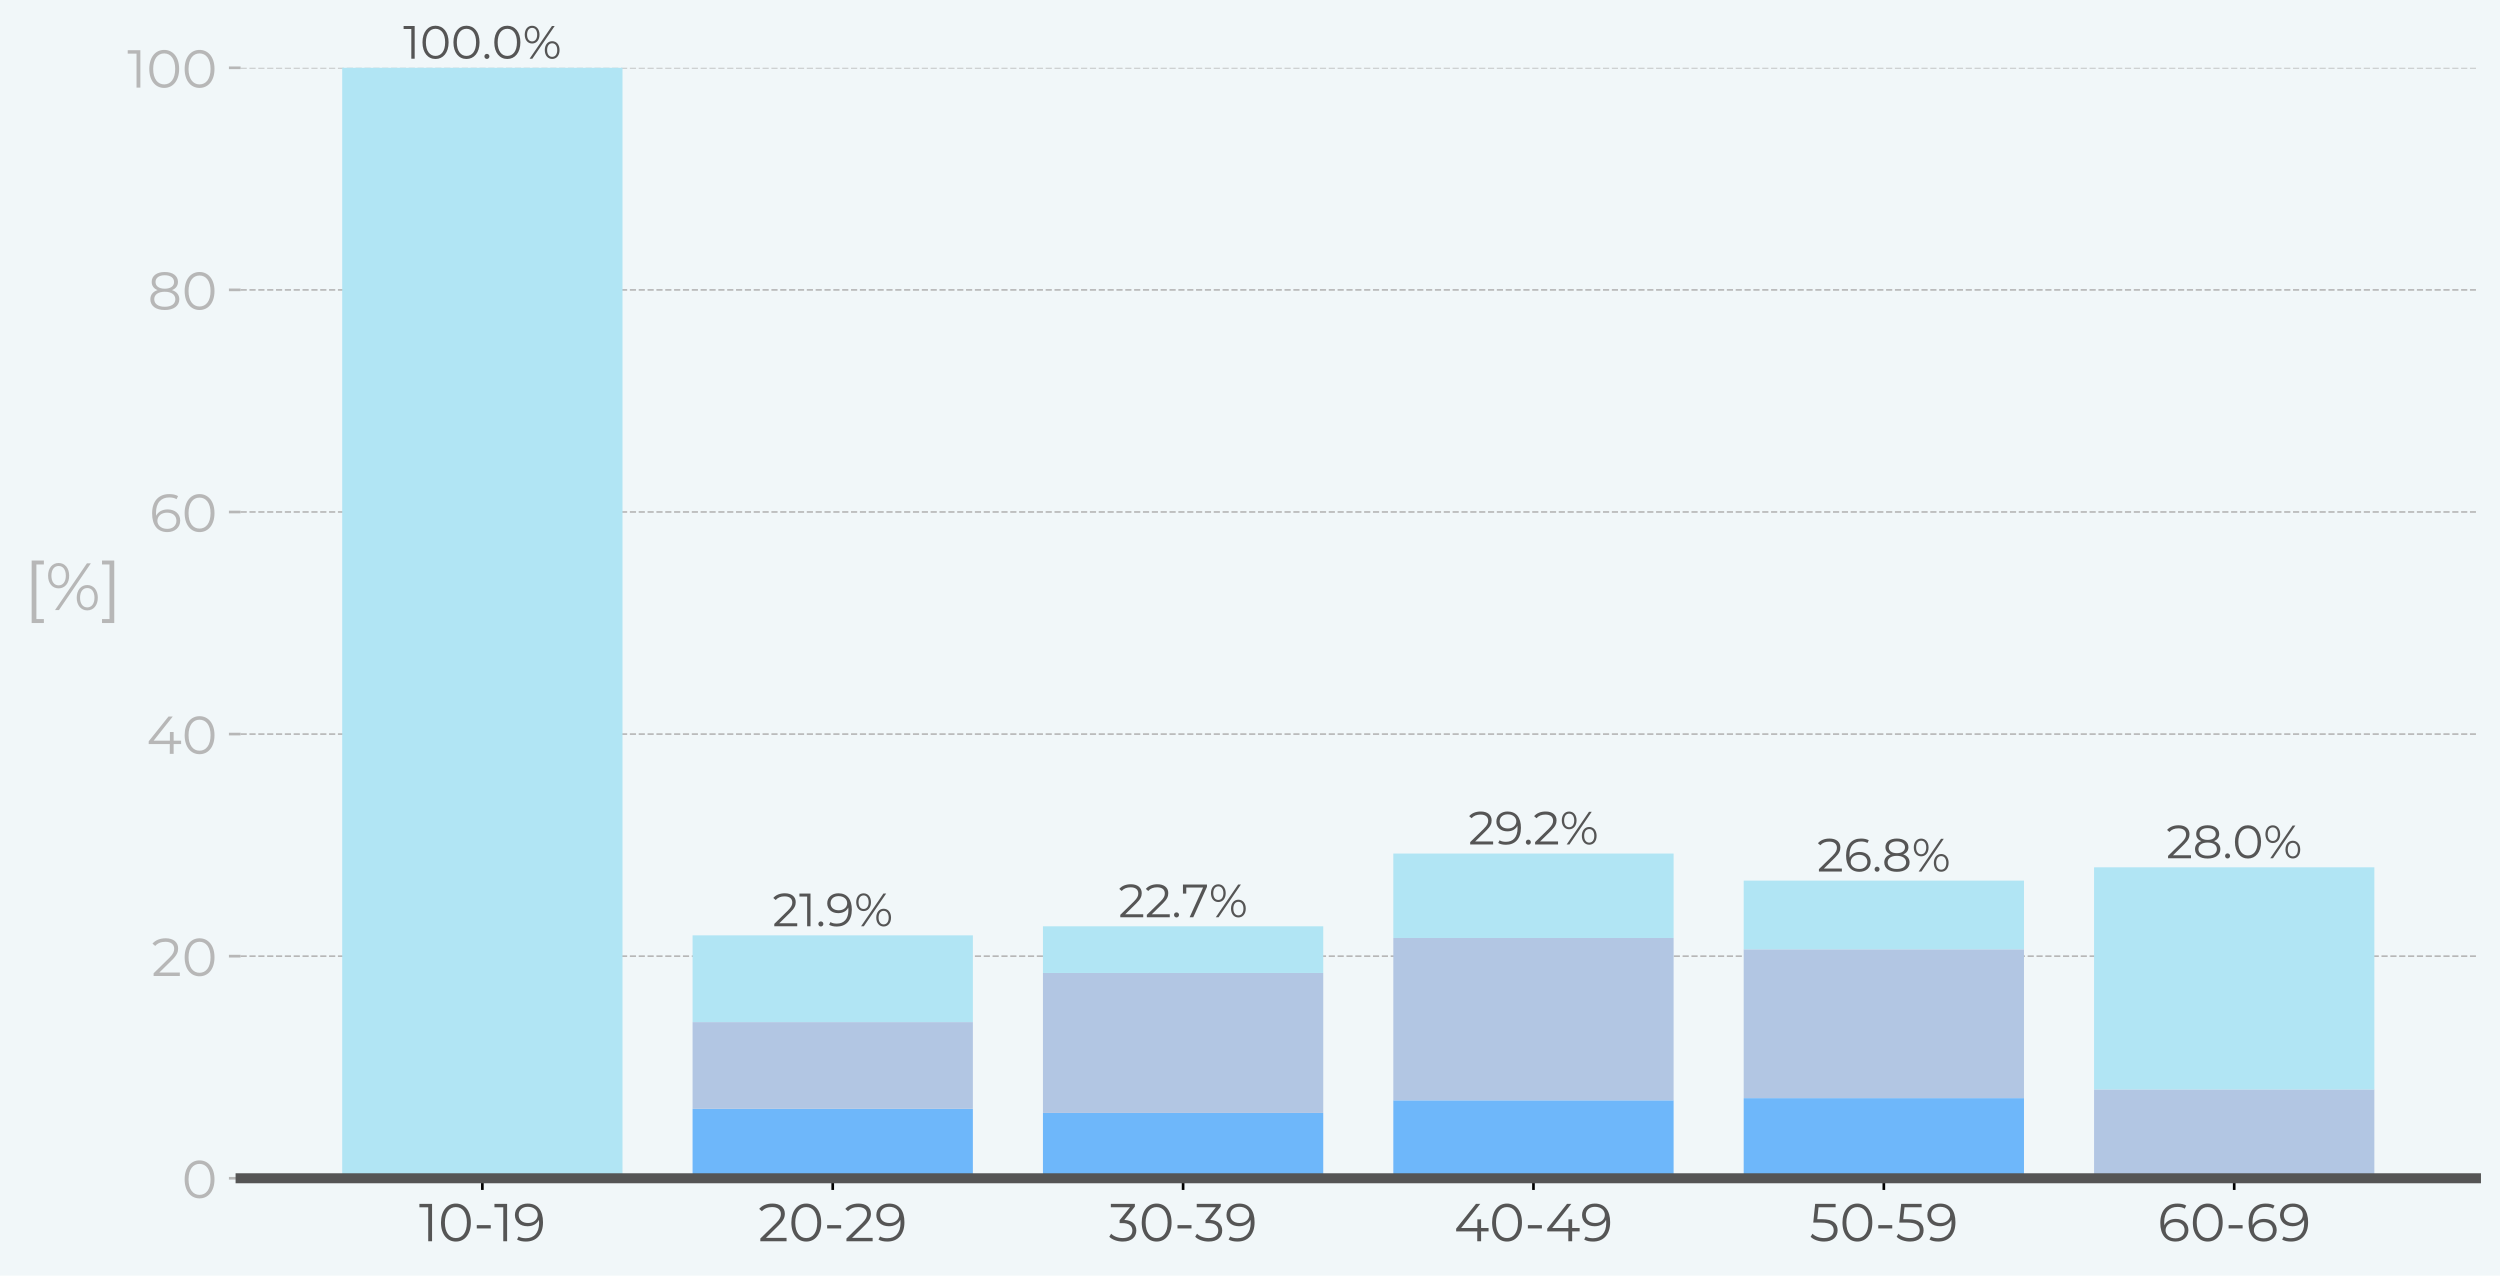
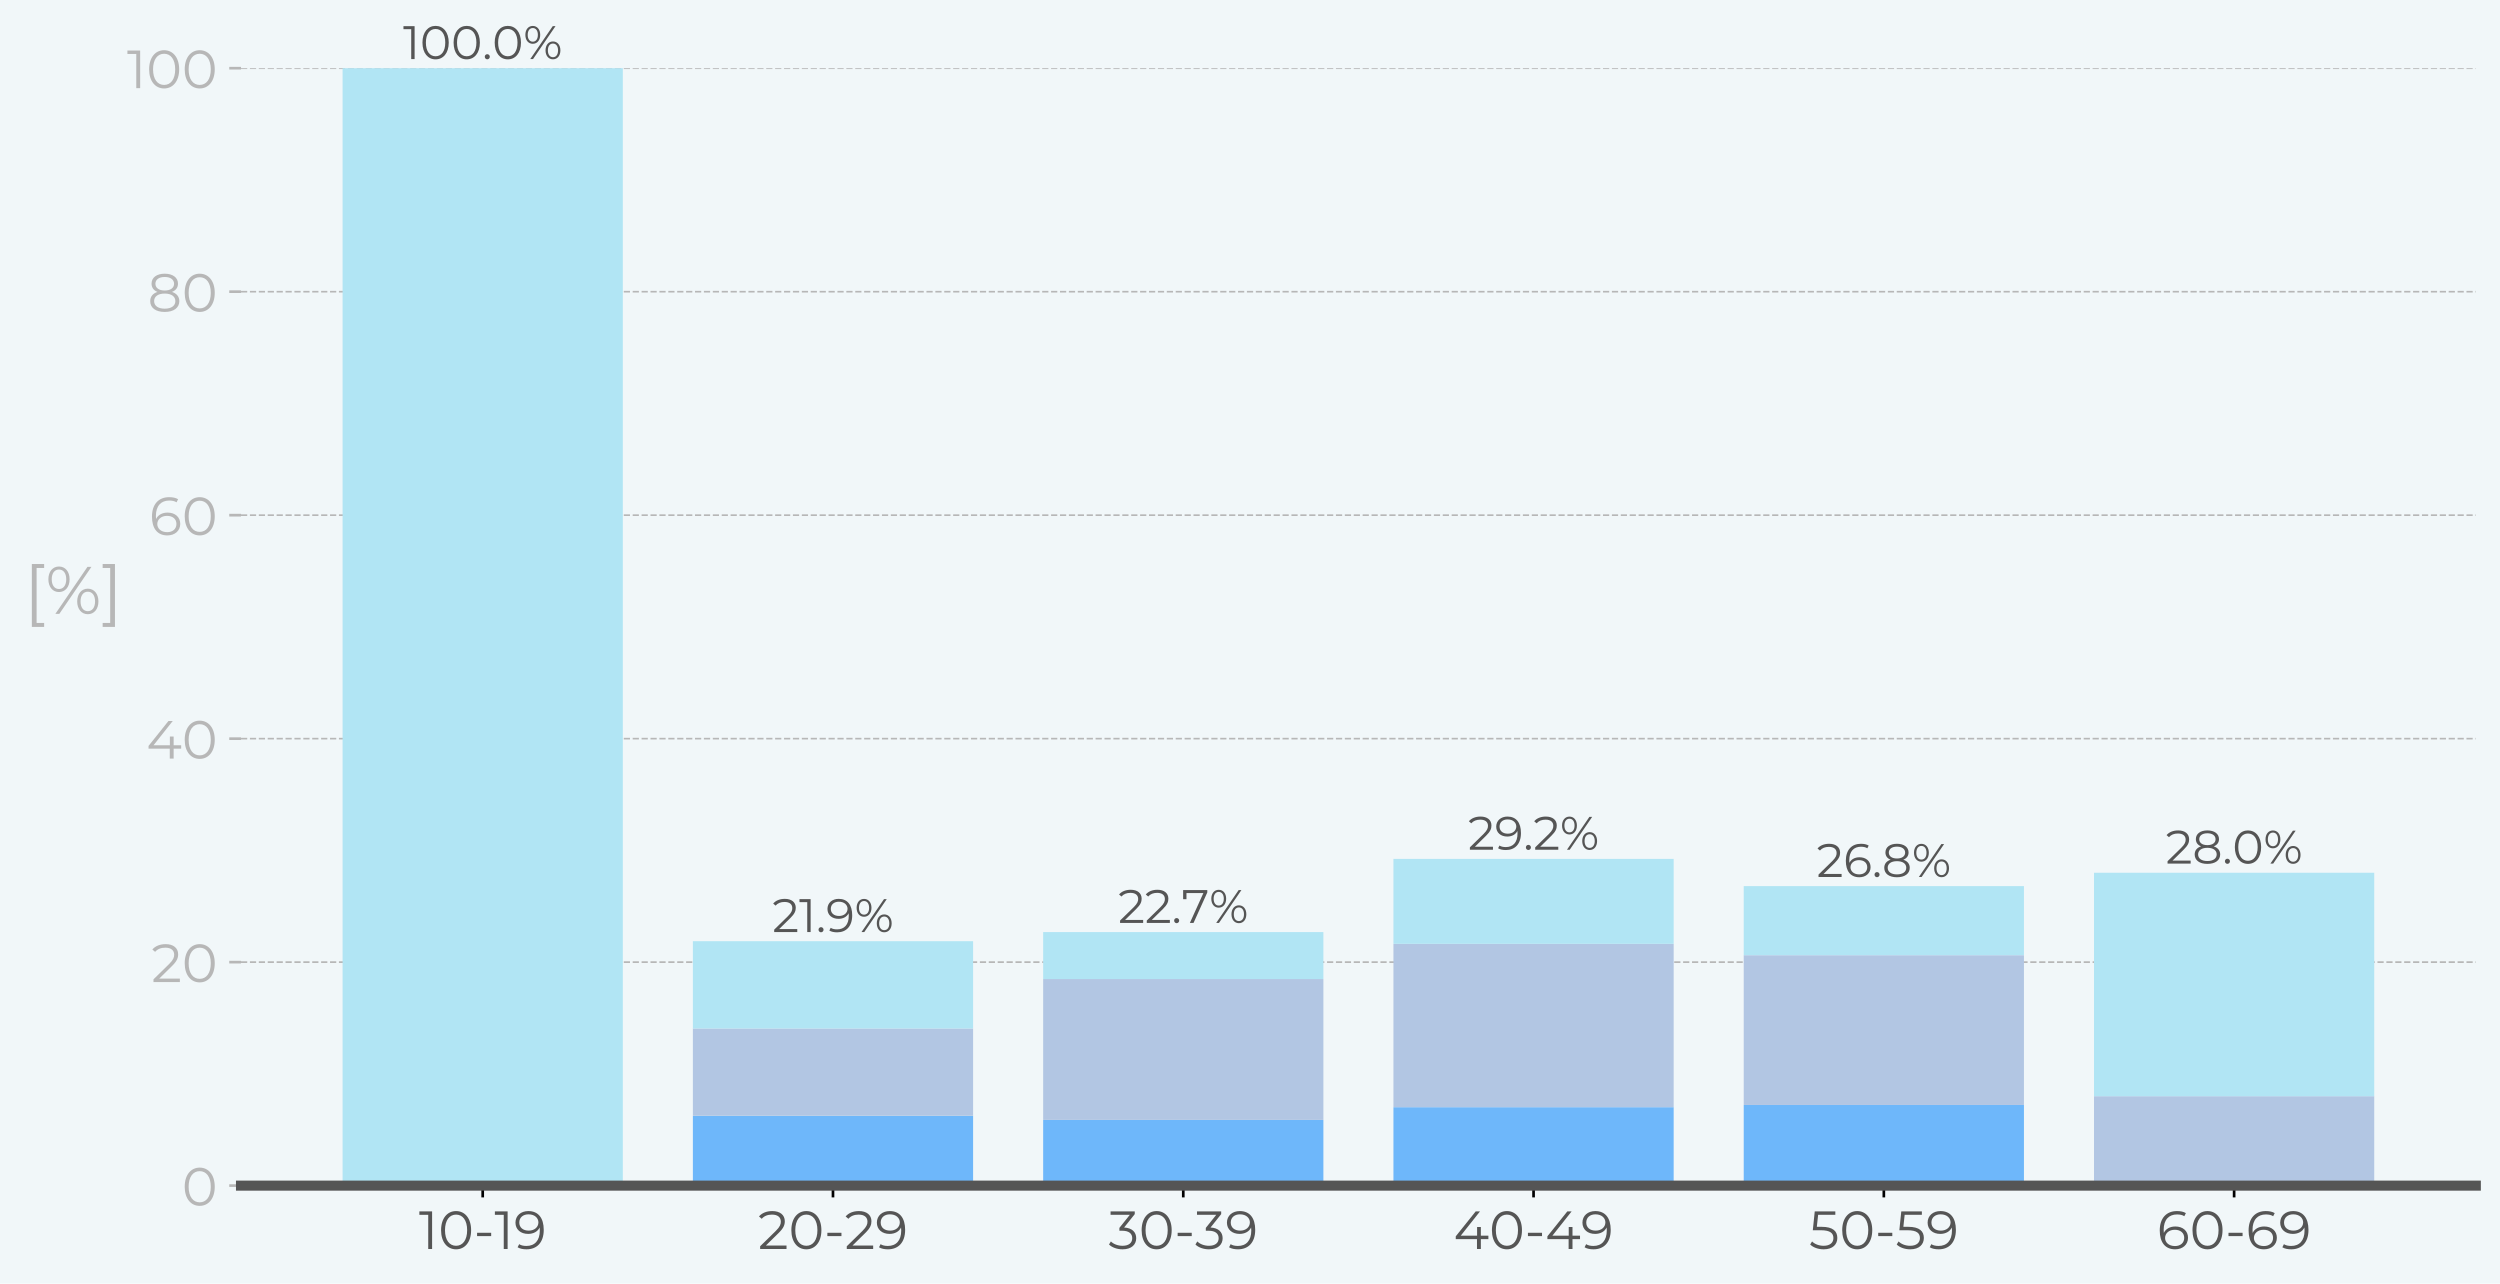
- <svg xmlns="http://www.w3.org/2000/svg" xmlns:xlink="http://www.w3.org/1999/xlink" width="748.87pt" height="382.123pt" viewBox="0 0 748.87 382.123" version="1.1">
+ <svg xmlns="http://www.w3.org/2000/svg" xmlns:xlink="http://www.w3.org/1999/xlink" width="744.226pt" height="382.123pt" viewBox="0 0 744.226 382.123" version="1.1">
  <defs>
    <style type="text/css">*{stroke-linejoin: round; stroke-linecap: butt}</style>
  </defs>
  <g id="figure_1">
    <g id="patch_1">
-       <path d="M 0 382.123  L 748.87 382.123  L 748.87 0  L 0 0  z " style="fill: #f1f7f9" />
+       <path d="M 0 382.123  L 744.226 382.123  L 744.226 0  L 0 0  z " style="fill: #f1f7f9" />
    </g>
    <g id="axes_1">
      <g id="patch_2">
-         <path d="M 72.07 352.945  L 741.67 352.945  L 741.67 20.305  L 72.07 20.305  z " style="fill: #f1f7f9" />
+         <path d="M 71.746 352.945  L 737.026 352.945  L 737.026 20.305  L 71.746 20.305  z " style="fill: #f1f7f9" />
      </g>
      <g id="matplotlib.axis_1">
        <g id="xtick_1">
          <g id="line2d_1">
            <defs>
-               <path id="m807ed83b95" d="M 0 0  L 0 3.5  " style="stroke: #000000; stroke-width: 0.8" />
+               <path id="m6dfee0cde1" d="M 0 0  L 0 3.5  " style="stroke: #000000; stroke-width: 0.8" />
            </defs>
            <g>
-               <use xlink:href="#m807ed83b95" x="144.488" y="352.945" style="stroke: #000000; stroke-width: 0.8" />
+               <use xlink:href="#m6dfee0cde1" x="143.696" y="352.945" style="stroke: #000000; stroke-width: 0.8" />
            </g>
          </g>
          <g id="text_1">
-             <g style="fill: #555555" transform="translate(125.4876 371.8178)scale(0.16 -0.16)">
+             <g style="fill: #555555" transform="translate(124.6963 371.8178)scale(0.16 -0.16)">
              <defs>
                <path id="Montserrat-Regular-31" d="M 58 4480  L 58 4070  L 1114 4070  L 1114 0  L 1574 0  L 1574 4480  L 58 4480  z " transform="scale(0.015625)" />
                <path id="Montserrat-Regular-30" d="M 2118 -38  C 3155 -38 3910 813 3910 2240  C 3910 3667 3155 4518 2118 4518  C 1082 4518 333 3667 333 2240  C 333 813 1082 -38 2118 -38  z M 2118 384  C 1338 384 800 1043 800 2240  C 800 3437 1338 4096 2118 4096  C 2899 4096 3437 3437 3437 2240  C 3437 1043 2899 384 2118 384  z " transform="scale(0.015625)" />
                <path id="Montserrat-Regular-2d" d="M 384 1536  L 2061 1536  L 2061 1933  L 384 1933  L 384 1536  z " transform="scale(0.015625)" />
                <path id="Montserrat-Regular-39" d="M 1728 4518  C 858 4518 198 3981 198 3142  C 198 2323 819 1798 1709 1798  C 2330 1798 2854 2074 3078 2566  C 3091 2432 3098 2304 3098 2202  C 3098 986 2477 365 1510 365  C 1178 365 870 422 640 576  L 454 205  C 736 32 1114 -38 1517 -38  C 2733 -38 3565 755 3565 2278  C 3565 3693 2918 4518 1728 4518  z M 1779 2189  C 1088 2189 653 2566 653 3155  C 653 3750 1101 4128 1747 4128  C 2522 4128 2931 3661 2931 3168  C 2931 2611 2464 2189 1779 2189  z " transform="scale(0.015625)" />
              </defs>
              <use xlink:href="#Montserrat-Regular-31" />
              <use xlink:href="#Montserrat-Regular-30" x="36.1" />
              <use xlink:href="#Montserrat-Regular-2d" x="102.3" />
              <use xlink:href="#Montserrat-Regular-31" x="140.5" />
              <use xlink:href="#Montserrat-Regular-39" x="176.6" />
            </g>
          </g>
        </g>
        <g id="xtick_2">
          <g id="line2d_2">
            <g>
-               <use xlink:href="#m807ed83b95" x="249.441" y="352.945" style="stroke: #000000; stroke-width: 0.8" />
+               <use xlink:href="#m6dfee0cde1" x="247.972" y="352.945" style="stroke: #000000; stroke-width: 0.8" />
            </g>
          </g>
          <g id="text_2">
-             <g style="fill: #555555" transform="translate(227.128 371.8178)scale(0.16 -0.16)">
+             <g style="fill: #555555" transform="translate(225.6597 371.8178)scale(0.16 -0.16)">
              <defs>
                <path id="Montserrat-Regular-32" d="M 928 410  L 2451 1907  C 3053 2496 3187 2880 3187 3309  C 3187 4058 2611 4518 1702 4518  C 1018 4518 461 4288 115 3878  L 442 3597  C 736 3936 1139 4096 1664 4096  C 2349 4096 2714 3776 2714 3258  C 2714 2950 2618 2650 2112 2150  L 250 326  L 250 0  L 3392 0  L 3392 410  L 928 410  z " transform="scale(0.015625)" />
              </defs>
              <use xlink:href="#Montserrat-Regular-32" />
              <use xlink:href="#Montserrat-Regular-30" x="56.8" />
              <use xlink:href="#Montserrat-Regular-2d" x="123" />
              <use xlink:href="#Montserrat-Regular-32" x="161.2" />
              <use xlink:href="#Montserrat-Regular-39" x="218" />
            </g>
          </g>
        </g>
        <g id="xtick_3">
          <g id="line2d_3">
            <g>
-               <use xlink:href="#m807ed83b95" x="354.394" y="352.945" style="stroke: #000000; stroke-width: 0.8" />
+               <use xlink:href="#m6dfee0cde1" x="352.248" y="352.945" style="stroke: #000000; stroke-width: 0.8" />
            </g>
          </g>
          <g id="text_3">
-             <g style="fill: #555555" transform="translate(332.1435 371.8178)scale(0.16 -0.16)">
+             <g style="fill: #555555" transform="translate(329.9981 371.8178)scale(0.16 -0.16)">
              <defs>
                <path id="Montserrat-Regular-33" d="M 1856 2560  L 3123 4154  L 3123 4480  L 243 4480  L 243 4070  L 2534 4070  L 1293 2515  L 1293 2176  L 1613 2176  C 2445 2176 2822 1824 2822 1286  C 2822 730 2413 384 1670 384  C 1088 384 570 602 282 902  L 58 538  C 403 186 1024 -38 1670 -38  C 2752 -38 3296 538 3296 1286  C 3296 2003 2816 2509 1856 2560  z " transform="scale(0.015625)" />
              </defs>
              <use xlink:href="#Montserrat-Regular-33" />
              <use xlink:href="#Montserrat-Regular-30" x="56.4" />
              <use xlink:href="#Montserrat-Regular-2d" x="122.6" />
              <use xlink:href="#Montserrat-Regular-33" x="160.8" />
              <use xlink:href="#Montserrat-Regular-39" x="217.2" />
            </g>
          </g>
        </g>
        <g id="xtick_4">
          <g id="line2d_4">
            <g>
-               <use xlink:href="#m807ed83b95" x="459.346" y="352.945" style="stroke: #000000; stroke-width: 0.8" />
+               <use xlink:href="#m6dfee0cde1" x="456.524" y="352.945" style="stroke: #000000; stroke-width: 0.8" />
            </g>
          </g>
          <g id="text_4">
-             <g style="fill: #555555" transform="translate(435.5465 371.8178)scale(0.16 -0.16)">
+             <g style="fill: #555555" transform="translate(432.7239 371.8178)scale(0.16 -0.16)">
              <defs>
                <path id="Montserrat-Regular-34" d="M 4141 1587  L 3245 1587  L 3245 2624  L 2797 2624  L 2797 1587  L 851 1587  L 3142 4480  L 2630 4480  L 256 1510  L 256 1178  L 2784 1178  L 2784 0  L 3245 0  L 3245 1178  L 4141 1178  L 4141 1587  z " transform="scale(0.015625)" />
              </defs>
              <use xlink:href="#Montserrat-Regular-34" />
              <use xlink:href="#Montserrat-Regular-30" x="66.1" />
              <use xlink:href="#Montserrat-Regular-2d" x="132.3" />
              <use xlink:href="#Montserrat-Regular-34" x="170.5" />
              <use xlink:href="#Montserrat-Regular-39" x="236.6" />
            </g>
          </g>
        </g>
        <g id="xtick_5">
          <g id="line2d_5">
            <g>
-               <use xlink:href="#m807ed83b95" x="564.299" y="352.945" style="stroke: #000000; stroke-width: 0.8" />
+               <use xlink:href="#m6dfee0cde1" x="560.8" y="352.945" style="stroke: #000000; stroke-width: 0.8" />
            </g>
          </g>
          <g id="text_5">
-             <g style="fill: #555555" transform="translate(542.0195 371.8178)scale(0.16 -0.16)">
+             <g style="fill: #555555" transform="translate(538.5198 371.8178)scale(0.16 -0.16)">
              <defs>
                <path id="Montserrat-Regular-35" d="M 1510 2643  L 934 2643  L 1088 4070  L 3136 4070  L 3136 4480  L 685 4480  L 454 2234  L 1408 2234  C 2547 2234 2906 1875 2906 1299  C 2906 755 2502 384 1741 384  C 1165 384 653 602 365 902  L 141 538  C 486 186 1101 -38 1747 -38  C 2842 -38 3373 557 3373 1318  C 3373 2112 2861 2643 1510 2643  z " transform="scale(0.015625)" />
              </defs>
              <use xlink:href="#Montserrat-Regular-35" />
              <use xlink:href="#Montserrat-Regular-30" x="56.6" />
              <use xlink:href="#Montserrat-Regular-2d" x="122.8" />
              <use xlink:href="#Montserrat-Regular-35" x="161" />
              <use xlink:href="#Montserrat-Regular-39" x="217.6" />
            </g>
          </g>
        </g>
        <g id="xtick_6">
          <g id="line2d_6">
            <g>
-               <use xlink:href="#m807ed83b95" x="669.252" y="352.945" style="stroke: #000000; stroke-width: 0.8" />
+               <use xlink:href="#m6dfee0cde1" x="665.076" y="352.945" style="stroke: #000000; stroke-width: 0.8" />
            </g>
          </g>
          <g id="text_6">
-             <g style="fill: #555555" transform="translate(646.2824 371.8178)scale(0.16 -0.16)">
+             <g style="fill: #555555" transform="translate(642.1057 371.8178)scale(0.16 -0.16)">
              <defs>
                <path id="Montserrat-Regular-36" d="M 2189 2682  C 1568 2682 1043 2406 819 1914  C 806 2048 800 2176 800 2278  C 800 3494 1421 4115 2387 4115  C 2720 4115 3027 4058 3258 3904  L 3443 4275  C 3162 4448 2784 4518 2381 4518  C 1165 4518 333 3725 333 2202  C 333 787 979 -38 2170 -38  C 3040 -38 3699 499 3699 1338  C 3699 2157 3078 2682 2189 2682  z M 2150 352  C 1376 352 966 819 966 1312  C 966 1869 1434 2291 2118 2291  C 2810 2291 3245 1914 3245 1325  C 3245 730 2797 352 2150 352  z " transform="scale(0.015625)" />
              </defs>
              <use xlink:href="#Montserrat-Regular-36" />
              <use xlink:href="#Montserrat-Regular-30" x="60.9" />
              <use xlink:href="#Montserrat-Regular-2d" x="127.1" />
              <use xlink:href="#Montserrat-Regular-36" x="165.3" />
              <use xlink:href="#Montserrat-Regular-39" x="226.2" />
            </g>
          </g>
        </g>
      </g>
      <g id="matplotlib.axis_2">
        <g id="ytick_1">
          <g id="line2d_7">
-             <path d="M 72.07 352.945  L 741.67 352.945  " clip-path="url(#p8fce6f8432)" style="fill: none; stroke-dasharray: 1.85,0.8; stroke-dashoffset: 0; stroke: #b7b7b7; stroke-width: 0.5" />
+             <path d="M 71.746 352.945  L 737.026 352.945  " clip-path="url(#pcf02b529e1)" style="fill: none; stroke-dasharray: 1.85,0.8; stroke-dashoffset: 0; stroke: #b7b7b7; stroke-width: 0.5" />
          </g>
          <g id="line2d_8">
            <defs>
-               <path id="mf556a60975" d="M 0 0  L -3.5 0  " style="stroke: #b7b7b7; stroke-width: 0.8" />
+               <path id="m97d67b998d" d="M 0 0  L -3.5 0  " style="stroke: #b7b7b7; stroke-width: 0.8" />
            </defs>
            <g>
-               <use xlink:href="#mf556a60975" x="72.07" y="352.945" style="fill: #b7b7b7; stroke: #b7b7b7; stroke-width: 0.8" />
+               <use xlink:href="#m97d67b998d" x="71.746" y="352.945" style="fill: #b7b7b7; stroke: #b7b7b7; stroke-width: 0.8" />
            </g>
          </g>
          <g id="text_7">
-             <g style="fill: #b7b7b7" transform="translate(54.4775 358.8816)scale(0.16 -0.16)">
+             <g style="fill: #b7b7b7" transform="translate(54.1535 358.8816)scale(0.16 -0.16)">
              <use xlink:href="#Montserrat-Regular-30" />
            </g>
          </g>
        </g>
        <g id="ytick_2">
          <g id="line2d_9">
-             <path d="M 72.07 286.417  L 741.67 286.417  " clip-path="url(#p8fce6f8432)" style="fill: none; stroke-dasharray: 1.85,0.8; stroke-dashoffset: 0; stroke: #b7b7b7; stroke-width: 0.5" />
+             <path d="M 71.746 286.417  L 737.026 286.417  " clip-path="url(#pcf02b529e1)" style="fill: none; stroke-dasharray: 1.85,0.8; stroke-dashoffset: 0; stroke: #b7b7b7; stroke-width: 0.5" />
          </g>
          <g id="line2d_10">
            <g>
-               <use xlink:href="#mf556a60975" x="72.07" y="286.417" style="fill: #b7b7b7; stroke: #b7b7b7; stroke-width: 0.8" />
+               <use xlink:href="#m97d67b998d" x="71.746" y="286.417" style="fill: #b7b7b7; stroke: #b7b7b7; stroke-width: 0.8" />
            </g>
          </g>
          <g id="text_8">
-             <g style="fill: #b7b7b7" transform="translate(45.39 292.3536)scale(0.16 -0.16)">
+             <g style="fill: #b7b7b7" transform="translate(45.066 292.3536)scale(0.16 -0.16)">
              <use xlink:href="#Montserrat-Regular-32" />
              <use xlink:href="#Montserrat-Regular-30" x="56.8" />
            </g>
          </g>
        </g>
        <g id="ytick_3">
          <g id="line2d_11">
-             <path d="M 72.07 219.889  L 741.67 219.889  " clip-path="url(#p8fce6f8432)" style="fill: none; stroke-dasharray: 1.85,0.8; stroke-dashoffset: 0; stroke: #b7b7b7; stroke-width: 0.5" />
+             <path d="M 71.746 219.889  L 737.026 219.889  " clip-path="url(#pcf02b529e1)" style="fill: none; stroke-dasharray: 1.85,0.8; stroke-dashoffset: 0; stroke: #b7b7b7; stroke-width: 0.5" />
          </g>
          <g id="line2d_12">
            <g>
-               <use xlink:href="#mf556a60975" x="72.07" y="219.889" style="fill: #b7b7b7; stroke: #b7b7b7; stroke-width: 0.8" />
+               <use xlink:href="#m97d67b998d" x="71.746" y="219.889" style="fill: #b7b7b7; stroke: #b7b7b7; stroke-width: 0.8" />
            </g>
          </g>
          <g id="text_9">
-             <g style="fill: #b7b7b7" transform="translate(43.9025 225.8256)scale(0.16 -0.16)">
+             <g style="fill: #b7b7b7" transform="translate(43.5785 225.8256)scale(0.16 -0.16)">
              <use xlink:href="#Montserrat-Regular-34" />
              <use xlink:href="#Montserrat-Regular-30" x="66.1" />
            </g>
          </g>
        </g>
        <g id="ytick_4">
          <g id="line2d_13">
-             <path d="M 72.07 153.361  L 741.67 153.361  " clip-path="url(#p8fce6f8432)" style="fill: none; stroke-dasharray: 1.85,0.8; stroke-dashoffset: 0; stroke: #b7b7b7; stroke-width: 0.5" />
+             <path d="M 71.746 153.361  L 737.026 153.361  " clip-path="url(#pcf02b529e1)" style="fill: none; stroke-dasharray: 1.85,0.8; stroke-dashoffset: 0; stroke: #b7b7b7; stroke-width: 0.5" />
          </g>
          <g id="line2d_14">
            <g>
-               <use xlink:href="#mf556a60975" x="72.07" y="153.361" style="fill: #b7b7b7; stroke: #b7b7b7; stroke-width: 0.8" />
+               <use xlink:href="#m97d67b998d" x="71.746" y="153.361" style="fill: #b7b7b7; stroke: #b7b7b7; stroke-width: 0.8" />
            </g>
          </g>
          <g id="text_10">
-             <g style="fill: #b7b7b7" transform="translate(44.7325 159.2976)scale(0.16 -0.16)">
+             <g style="fill: #b7b7b7" transform="translate(44.4085 159.2976)scale(0.16 -0.16)">
              <use xlink:href="#Montserrat-Regular-36" />
              <use xlink:href="#Montserrat-Regular-30" x="60.9" />
            </g>
          </g>
        </g>
        <g id="ytick_5">
          <g id="line2d_15">
-             <path d="M 72.07 86.833  L 741.67 86.833  " clip-path="url(#p8fce6f8432)" style="fill: none; stroke-dasharray: 1.85,0.8; stroke-dashoffset: 0; stroke: #b7b7b7; stroke-width: 0.5" />
+             <path d="M 71.746 86.833  L 737.026 86.833  " clip-path="url(#pcf02b529e1)" style="fill: none; stroke-dasharray: 1.85,0.8; stroke-dashoffset: 0; stroke: #b7b7b7; stroke-width: 0.5" />
          </g>
          <g id="line2d_16">
            <g>
-               <use xlink:href="#mf556a60975" x="72.07" y="86.833" style="fill: #b7b7b7; stroke: #b7b7b7; stroke-width: 0.8" />
+               <use xlink:href="#m97d67b998d" x="71.746" y="86.833" style="fill: #b7b7b7; stroke: #b7b7b7; stroke-width: 0.8" />
            </g>
          </g>
          <g id="text_11">
-             <g style="fill: #b7b7b7" transform="translate(44.27 92.76956)scale(0.16 -0.16)">
+             <g style="fill: #b7b7b7" transform="translate(43.946 92.76956)scale(0.16 -0.16)">
              <defs>
                <path id="Montserrat-Regular-38" d="M 2899 2349  C 3360 2528 3616 2867 3616 3334  C 3616 4064 2982 4518 2035 4518  C 1088 4518 467 4064 467 3334  C 467 2867 717 2528 1171 2349  C 614 2163 307 1786 307 1248  C 307 454 960 -38 2035 -38  C 3104 -38 3776 454 3776 1248  C 3776 1779 3462 2163 2899 2349  z M 928 3322  C 928 3821 1357 4128 2035 4128  C 2707 4128 3149 3821 3149 3315  C 3149 2829 2733 2515 2035 2515  C 1338 2515 928 2829 928 3322  z M 2035 352  C 1242 352 774 698 774 1254  C 774 1805 1242 2150 2035 2150  C 2829 2150 3302 1805 3302 1254  C 3302 698 2829 352 2035 352  z " transform="scale(0.015625)" />
              </defs>
              <use xlink:href="#Montserrat-Regular-38" />
              <use xlink:href="#Montserrat-Regular-30" x="63.8" />
            </g>
          </g>
        </g>
        <g id="ytick_6">
          <g id="line2d_17">
-             <path d="M 72.07 20.305  L 741.67 20.305  " clip-path="url(#p8fce6f8432)" style="fill: none; stroke-dasharray: 1.85,0.8; stroke-dashoffset: 0; stroke: #b7b7b7; stroke-width: 0.5" />
+             <path d="M 71.746 20.305  L 737.026 20.305  " clip-path="url(#pcf02b529e1)" style="fill: none; stroke-dasharray: 1.85,0.8; stroke-dashoffset: 0; stroke: #b7b7b7; stroke-width: 0.5" />
          </g>
          <g id="line2d_18">
            <g>
-               <use xlink:href="#mf556a60975" x="72.07" y="20.305" style="fill: #b7b7b7; stroke: #b7b7b7; stroke-width: 0.8" />
+               <use xlink:href="#m97d67b998d" x="71.746" y="20.305" style="fill: #b7b7b7; stroke: #b7b7b7; stroke-width: 0.8" />
            </g>
          </g>
          <g id="text_12">
-             <g style="fill: #b7b7b7" transform="translate(38.11 26.24156)scale(0.16 -0.16)">
+             <g style="fill: #b7b7b7" transform="translate(37.786 26.24156)scale(0.16 -0.16)">
              <use xlink:href="#Montserrat-Regular-31" />
              <use xlink:href="#Montserrat-Regular-30" x="36.1" />
              <use xlink:href="#Montserrat-Regular-30" x="102.3" />
            </g>
          </g>
        </g>
        <g id="text_13">
          <g style="fill: #b7b7b7" transform="translate(7.2 182.7441)scale(0.2 -0.2)">
            <defs>
              <path id="Montserrat-Regular-5b" d="M 730 -1242  L 1901 -1242  L 1901 -864  L 1184 -864  L 1184 4371  L 1901 4371  L 1901 4749  L 730 4749  L 730 -1242  z " transform="scale(0.015625)" />
              <path id="Montserrat-Regular-25" d="M 1280 2080  C 1875 2080 2291 2560 2291 3296  C 2291 4032 1875 4512 1280 4512  C 678 4512 269 4026 269 3296  C 269 2566 678 2080 1280 2080  z M 934 0  L 1312 0  L 4371 4480  L 3994 4480  L 934 0  z M 1280 2368  C 858 2368 589 2720 589 3296  C 589 3872 858 4224 1280 4224  C 1696 4224 1971 3878 1971 3296  C 1971 2714 1696 2368 1280 2368  z M 4026 -32  C 4627 -32 5037 454 5037 1184  C 5037 1914 4627 2400 4026 2400  C 3430 2400 3014 1914 3014 1184  C 3014 454 3430 -32 4026 -32  z M 4026 256  C 3610 256 3334 602 3334 1184  C 3334 1766 3610 2112 4026 2112  C 4448 2112 4717 1760 4717 1184  C 4717 608 4448 256 4026 256  z " transform="scale(0.015625)" />
              <path id="Montserrat-Regular-5d" d="M 1306 -1242  L 1306 4749  L 134 4749  L 134 4371  L 851 4371  L 851 -864  L 134 -864  L 134 -1242  L 1306 -1242  z " transform="scale(0.015625)" />
            </defs>
            <use xlink:href="#Montserrat-Regular-5b" />
            <use xlink:href="#Montserrat-Regular-25" x="31.8" />
            <use xlink:href="#Montserrat-Regular-5d" x="114.7" />
          </g>
        </g>
      </g>
      <g id="patch_3">
-         <path d="M 102.506 352.945  L 186.469 352.945  L 186.469 352.945  L 102.506 352.945  z " clip-path="url(#p8fce6f8432)" style="fill: #6eb7fa" />
+         <path d="M 101.986 352.945  L 185.407 352.945  L 185.407 352.945  L 101.986 352.945  z " clip-path="url(#pcf02b529e1)" style="fill: #6eb7fa" />
      </g>
      <g id="patch_4">
-         <path d="M 207.459 352.945  L 291.422 352.945  L 291.422 332.155  L 207.459 332.155  z " clip-path="url(#p8fce6f8432)" style="fill: #6eb7fa" />
+         <path d="M 206.262 352.945  L 289.683 352.945  L 289.683 332.155  L 206.262 332.155  z " clip-path="url(#pcf02b529e1)" style="fill: #6eb7fa" />
      </g>
      <g id="patch_5">
-         <path d="M 312.412 352.945  L 396.375 352.945  L 396.375 333.378  L 312.412 333.378  z " clip-path="url(#p8fce6f8432)" style="fill: #6eb7fa" />
+         <path d="M 310.538 352.945  L 393.958 352.945  L 393.958 333.378  L 310.538 333.378  z " clip-path="url(#pcf02b529e1)" style="fill: #6eb7fa" />
      </g>
      <g id="patch_6">
-         <path d="M 417.365 352.945  L 501.328 352.945  L 501.328 329.602  L 417.365 329.602  z " clip-path="url(#p8fce6f8432)" style="fill: #6eb7fa" />
+         <path d="M 414.814 352.945  L 498.234 352.945  L 498.234 329.602  L 414.814 329.602  z " clip-path="url(#pcf02b529e1)" style="fill: #6eb7fa" />
      </g>
      <g id="patch_7">
-         <path d="M 522.318 352.945  L 606.281 352.945  L 606.281 328.94  L 522.318 328.94  z " clip-path="url(#p8fce6f8432)" style="fill: #6eb7fa" />
+         <path d="M 519.089 352.945  L 602.51 352.945  L 602.51 328.94  L 519.089 328.94  z " clip-path="url(#pcf02b529e1)" style="fill: #6eb7fa" />
      </g>
      <g id="patch_8">
-         <path d="M 627.271 352.945  L 711.234 352.945  L 711.234 352.945  L 627.271 352.945  z " clip-path="url(#p8fce6f8432)" style="fill: #6eb7fa" />
+         <path d="M 623.365 352.945  L 706.786 352.945  L 706.786 352.945  L 623.365 352.945  z " clip-path="url(#pcf02b529e1)" style="fill: #6eb7fa" />
      </g>
      <g id="patch_9">
-         <path d="M 102.506 352.945  L 186.469 352.945  L 186.469 352.945  L 102.506 352.945  z " clip-path="url(#p8fce6f8432)" style="fill: #b2c6e3" />
+         <path d="M 101.986 352.945  L 185.407 352.945  L 185.407 352.945  L 101.986 352.945  z " clip-path="url(#pcf02b529e1)" style="fill: #b2c6e3" />
      </g>
      <g id="patch_10">
-         <path d="M 207.459 332.155  L 291.422 332.155  L 291.422 306.168  L 207.459 306.168  z " clip-path="url(#p8fce6f8432)" style="fill: #b2c6e3" />
+         <path d="M 206.262 332.155  L 289.683 332.155  L 289.683 306.168  L 206.262 306.168  z " clip-path="url(#pcf02b529e1)" style="fill: #b2c6e3" />
      </g>
      <g id="patch_11">
-         <path d="M 312.412 333.378  L 396.375 333.378  L 396.375 291.449  L 312.412 291.449  z " clip-path="url(#p8fce6f8432)" style="fill: #b2c6e3" />
+         <path d="M 310.538 333.378  L 393.958 333.378  L 393.958 291.449  L 310.538 291.449  z " clip-path="url(#pcf02b529e1)" style="fill: #b2c6e3" />
      </g>
      <g id="patch_12">
-         <path d="M 417.365 329.602  L 501.328 329.602  L 501.328 280.971  L 417.365 280.971  z " clip-path="url(#p8fce6f8432)" style="fill: #b2c6e3" />
+         <path d="M 414.814 329.602  L 498.234 329.602  L 498.234 280.971  L 414.814 280.971  z " clip-path="url(#pcf02b529e1)" style="fill: #b2c6e3" />
      </g>
      <g id="patch_13">
-         <path d="M 522.318 328.94  L 606.281 328.94  L 606.281 284.36  L 522.318 284.36  z " clip-path="url(#p8fce6f8432)" style="fill: #b2c6e3" />
+         <path d="M 519.089 328.94  L 602.51 328.94  L 602.51 284.36  L 519.089 284.36  z " clip-path="url(#pcf02b529e1)" style="fill: #b2c6e3" />
      </g>
      <g id="patch_14">
-         <path d="M 627.271 352.945  L 711.234 352.945  L 711.234 326.334  L 627.271 326.334  z " clip-path="url(#p8fce6f8432)" style="fill: #b2c6e3" />
+         <path d="M 623.365 352.945  L 706.786 352.945  L 706.786 326.334  L 623.365 326.334  z " clip-path="url(#pcf02b529e1)" style="fill: #b2c6e3" />
      </g>
      <g id="patch_15">
-         <path d="M 102.506 352.945  L 186.469 352.945  L 186.469 20.305  L 102.506 20.305  z " clip-path="url(#p8fce6f8432)" style="fill: #b1e5f4" />
+         <path d="M 101.986 352.945  L 185.407 352.945  L 185.407 20.305  L 101.986 20.305  z " clip-path="url(#pcf02b529e1)" style="fill: #b1e5f4" />
      </g>
      <g id="patch_16">
-         <path d="M 207.459 306.168  L 291.422 306.168  L 291.422 280.18  L 207.459 280.18  z " clip-path="url(#p8fce6f8432)" style="fill: #b1e5f4" />
+         <path d="M 206.262 306.168  L 289.683 306.168  L 289.683 280.18  L 206.262 280.18  z " clip-path="url(#pcf02b529e1)" style="fill: #b1e5f4" />
      </g>
      <g id="patch_17">
-         <path d="M 312.412 291.449  L 396.375 291.449  L 396.375 277.472  L 312.412 277.472  z " clip-path="url(#p8fce6f8432)" style="fill: #b1e5f4" />
+         <path d="M 310.538 291.449  L 393.958 291.449  L 393.958 277.472  L 310.538 277.472  z " clip-path="url(#pcf02b529e1)" style="fill: #b1e5f4" />
      </g>
      <g id="patch_18">
-         <path d="M 417.365 280.971  L 501.328 280.971  L 501.328 255.682  L 417.365 255.682  z " clip-path="url(#p8fce6f8432)" style="fill: #b1e5f4" />
+         <path d="M 414.814 280.971  L 498.234 280.971  L 498.234 255.682  L 414.814 255.682  z " clip-path="url(#pcf02b529e1)" style="fill: #b1e5f4" />
      </g>
      <g id="patch_19">
-         <path d="M 522.318 284.36  L 606.281 284.36  L 606.281 263.784  L 522.318 263.784  z " clip-path="url(#p8fce6f8432)" style="fill: #b1e5f4" />
+         <path d="M 519.089 284.36  L 602.51 284.36  L 602.51 263.784  L 519.089 263.784  z " clip-path="url(#pcf02b529e1)" style="fill: #b1e5f4" />
      </g>
      <g id="patch_20">
-         <path d="M 627.271 326.334  L 711.234 326.334  L 711.234 259.806  L 627.271 259.806  z " clip-path="url(#p8fce6f8432)" style="fill: #b1e5f4" />
+         <path d="M 623.365 326.334  L 706.786 326.334  L 706.786 259.806  L 623.365 259.806  z " clip-path="url(#pcf02b529e1)" style="fill: #b1e5f4" />
      </g>
      <g id="text_14">
-         <g style="fill: #555555" transform="translate(120.7707 17.58844)scale(0.14 -0.14)">
+         <g style="fill: #555555" transform="translate(119.9795 17.58844)scale(0.14 -0.14)">
          <defs>
            <path id="Montserrat-Regular-2e" d="M 678 -32  C 864 -32 1024 122 1024 320  C 1024 518 864 666 678 666  C 493 666 339 518 339 320  C 339 122 493 -32 678 -32  z " transform="scale(0.015625)" />
          </defs>
          <use xlink:href="#Montserrat-Regular-31" />
          <use xlink:href="#Montserrat-Regular-30" x="36.1" />
          <use xlink:href="#Montserrat-Regular-30" x="102.3" />
          <use xlink:href="#Montserrat-Regular-2e" x="168.5" />
          <use xlink:href="#Montserrat-Regular-30" x="189.7" />
          <use xlink:href="#Montserrat-Regular-25" x="255.9" />
        </g>
      </g>
      <g id="text_15">
-         <g style="fill: #555555" transform="translate(231.3871 277.4634)scale(0.14 -0.14)">
+         <g style="fill: #555555" transform="translate(229.9188 277.4634)scale(0.14 -0.14)">
          <use xlink:href="#Montserrat-Regular-32" />
          <use xlink:href="#Montserrat-Regular-31" x="56.8" />
          <use xlink:href="#Montserrat-Regular-2e" x="92.9" />
          <use xlink:href="#Montserrat-Regular-39" x="114.1" />
          <use xlink:href="#Montserrat-Regular-25" x="175" />
        </g>
      </g>
      <g id="text_16">
-         <g style="fill: #555555" transform="translate(335.0309 274.7555)scale(0.14 -0.14)">
+         <g style="fill: #555555" transform="translate(332.8854 274.7555)scale(0.14 -0.14)">
          <defs>
            <path id="Montserrat-Regular-37" d="M 205 4480  L 205 3232  L 659 3232  L 659 4070  L 2963 4070  L 1120 0  L 1619 0  L 3494 4154  L 3494 4480  L 205 4480  z " transform="scale(0.015625)" />
          </defs>
          <use xlink:href="#Montserrat-Regular-32" />
          <use xlink:href="#Montserrat-Regular-32" x="56.8" />
          <use xlink:href="#Montserrat-Regular-2e" x="113.6" />
          <use xlink:href="#Montserrat-Regular-37" x="134.8" />
          <use xlink:href="#Montserrat-Regular-25" x="193.7" />
        </g>
      </g>
      <g id="text_17">
-         <g style="fill: #555555" transform="translate(439.8438 252.9653)scale(0.14 -0.14)">
+         <g style="fill: #555555" transform="translate(437.0213 252.9653)scale(0.14 -0.14)">
          <use xlink:href="#Montserrat-Regular-32" />
          <use xlink:href="#Montserrat-Regular-39" x="56.8" />
          <use xlink:href="#Montserrat-Regular-2e" x="117.7" />
          <use xlink:href="#Montserrat-Regular-32" x="138.9" />
          <use xlink:href="#Montserrat-Regular-25" x="195.7" />
        </g>
      </g>
      <g id="text_18">
-         <g style="fill: #555555" transform="translate(544.3068 261.0672)scale(0.14 -0.14)">
+         <g style="fill: #555555" transform="translate(540.8071 261.0672)scale(0.14 -0.14)">
          <use xlink:href="#Montserrat-Regular-32" />
          <use xlink:href="#Montserrat-Regular-36" x="56.8" />
          <use xlink:href="#Montserrat-Regular-2e" x="117.7" />
          <use xlink:href="#Montserrat-Regular-38" x="138.9" />
          <use xlink:href="#Montserrat-Regular-25" x="202.7" />
        </g>
      </g>
      <g id="text_19">
-         <g style="fill: #555555" transform="translate(648.889 257.0892)scale(0.14 -0.14)">
+         <g style="fill: #555555" transform="translate(644.7122 257.0892)scale(0.14 -0.14)">
          <use xlink:href="#Montserrat-Regular-32" />
          <use xlink:href="#Montserrat-Regular-38" x="56.8" />
          <use xlink:href="#Montserrat-Regular-2e" x="120.6" />
          <use xlink:href="#Montserrat-Regular-30" x="141.8" />
          <use xlink:href="#Montserrat-Regular-25" x="208" />
        </g>
      </g>
      <g id="line2d_19">
-         <path d="M 72.07 352.945  L 741.67 352.945  " style="fill: none; stroke: #555555; stroke-width: 3; stroke-linecap: square" />
+         <path d="M 71.746 352.945  L 737.026 352.945  " style="fill: none; stroke: #555555; stroke-width: 3; stroke-linecap: square" />
      </g>
    </g>
  </g>
  <defs>
-     <clipPath id="p8fce6f8432">
-       <rect x="72.07" y="20.305" width="669.6" height="332.64" />
+     <clipPath id="pcf02b529e1">
+       <rect x="71.746" y="20.305" width="665.28" height="332.64" />
    </clipPath>
  </defs>
</svg>
